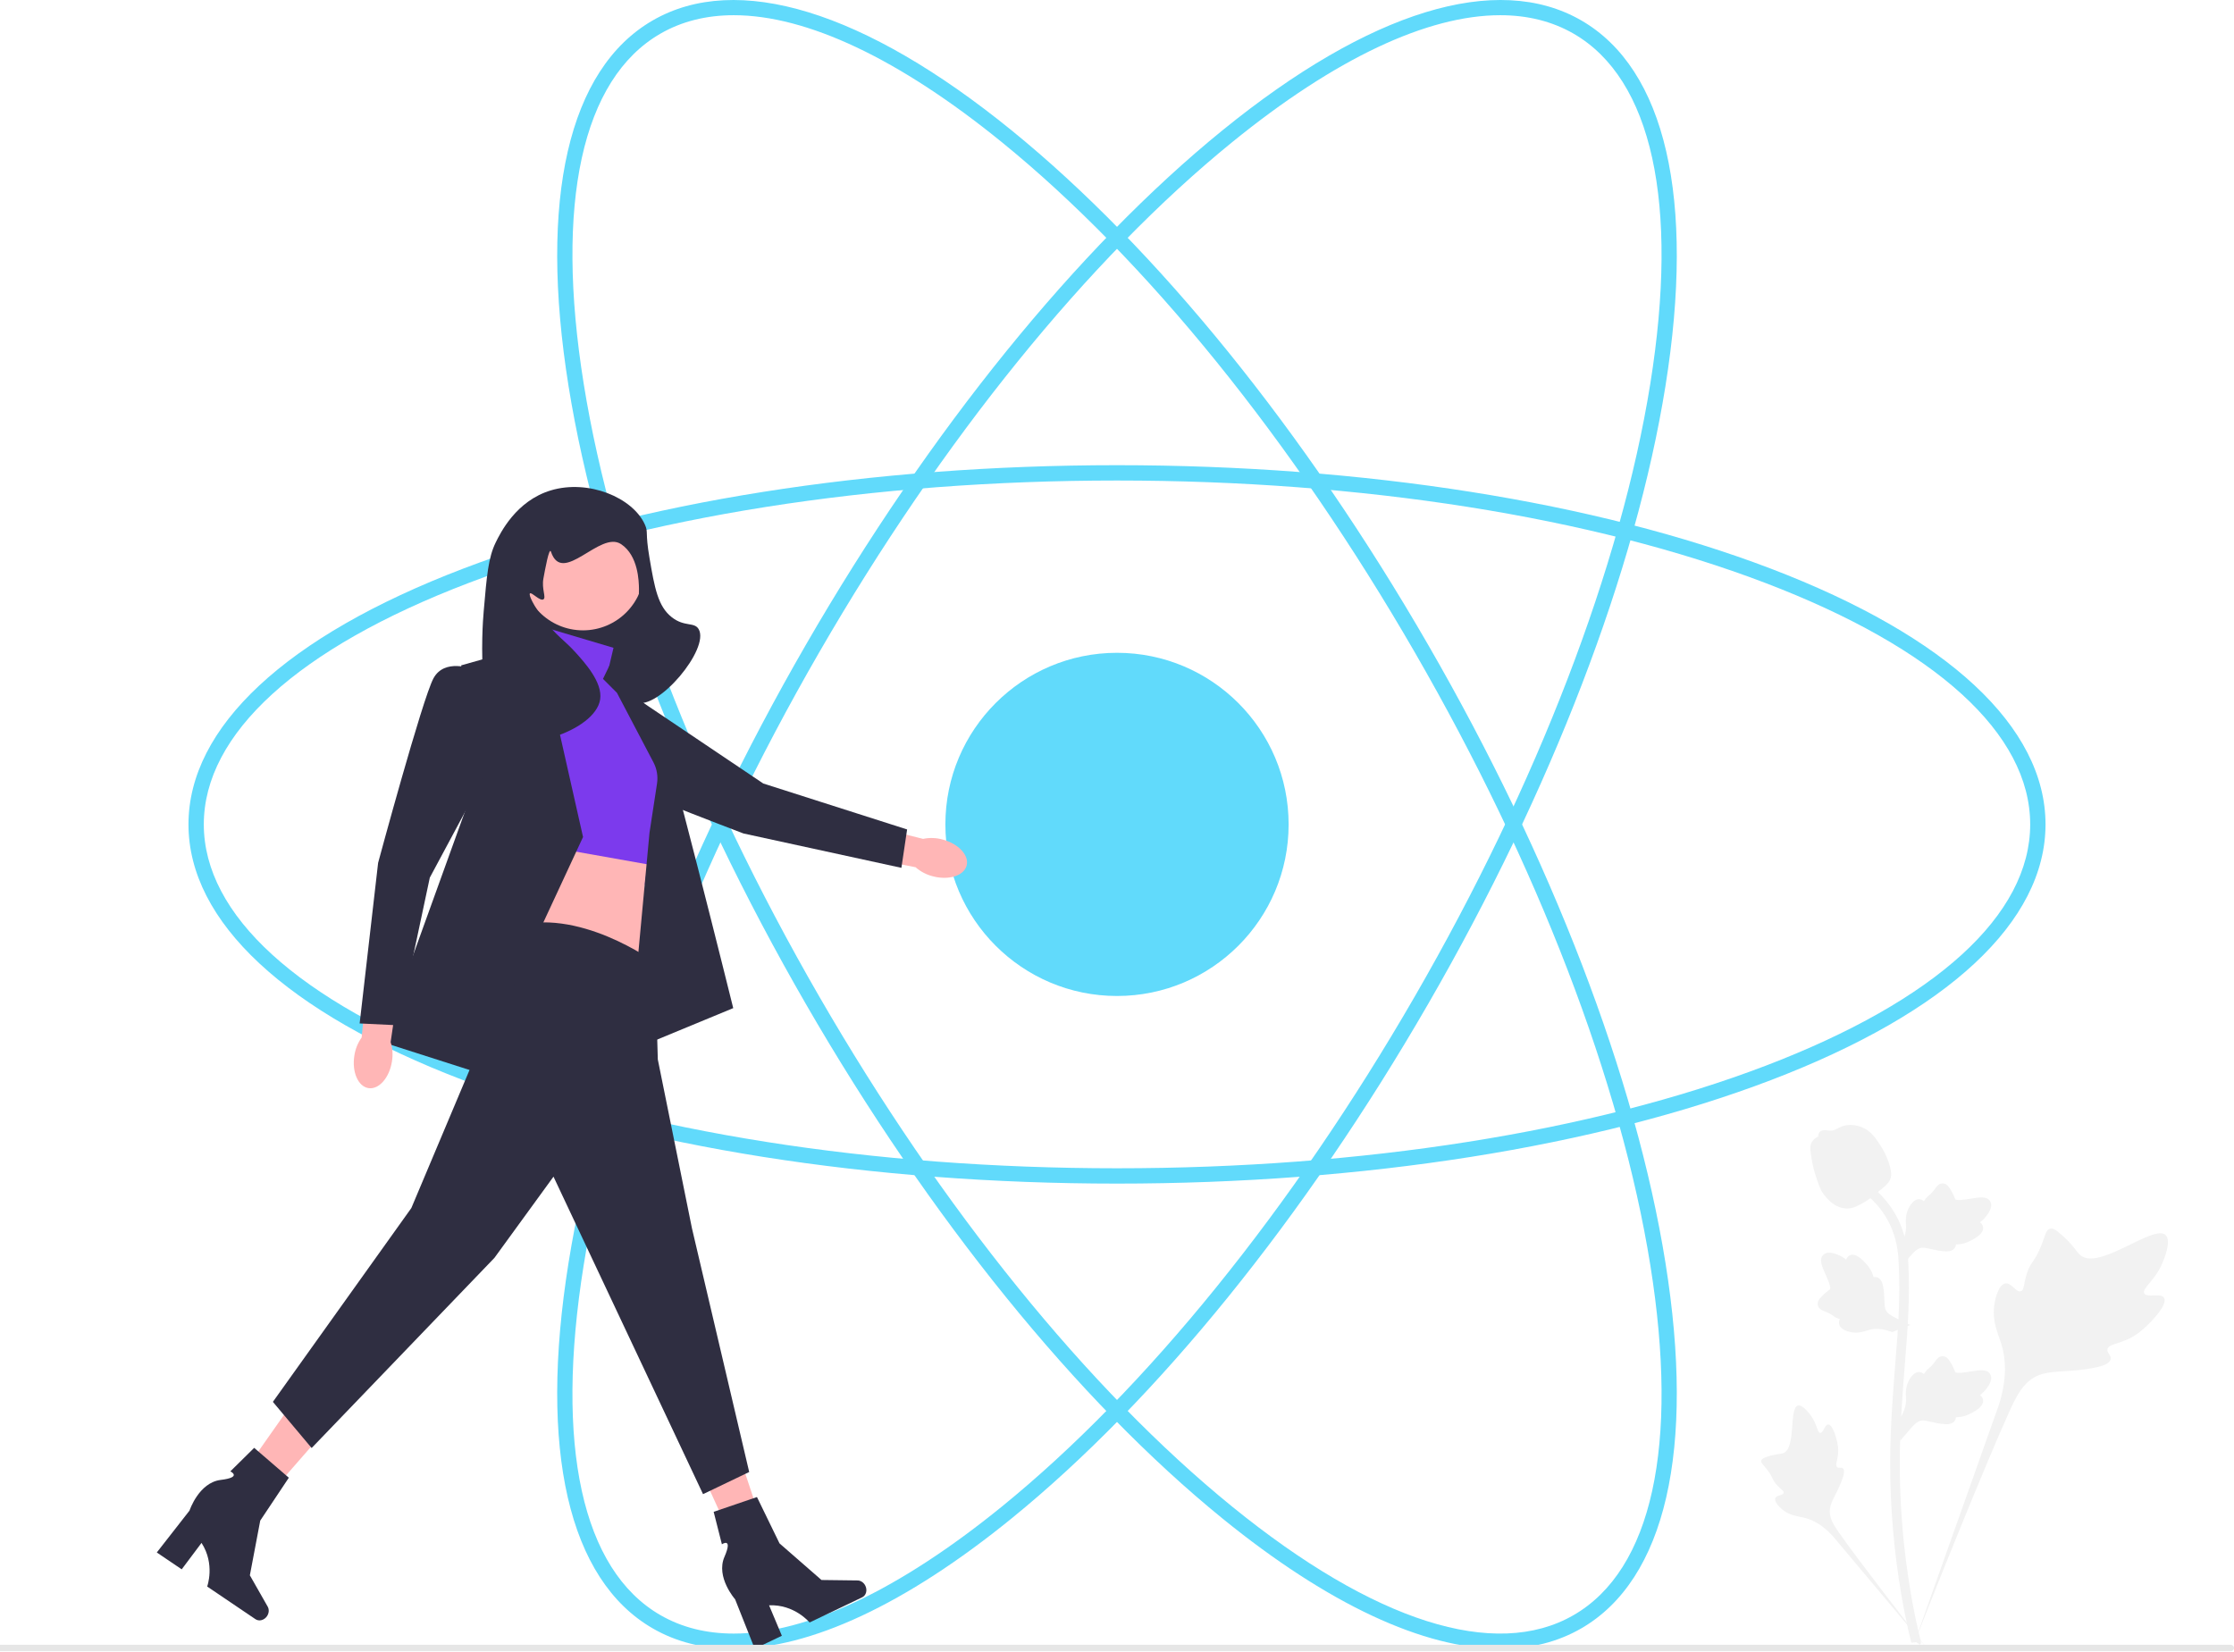
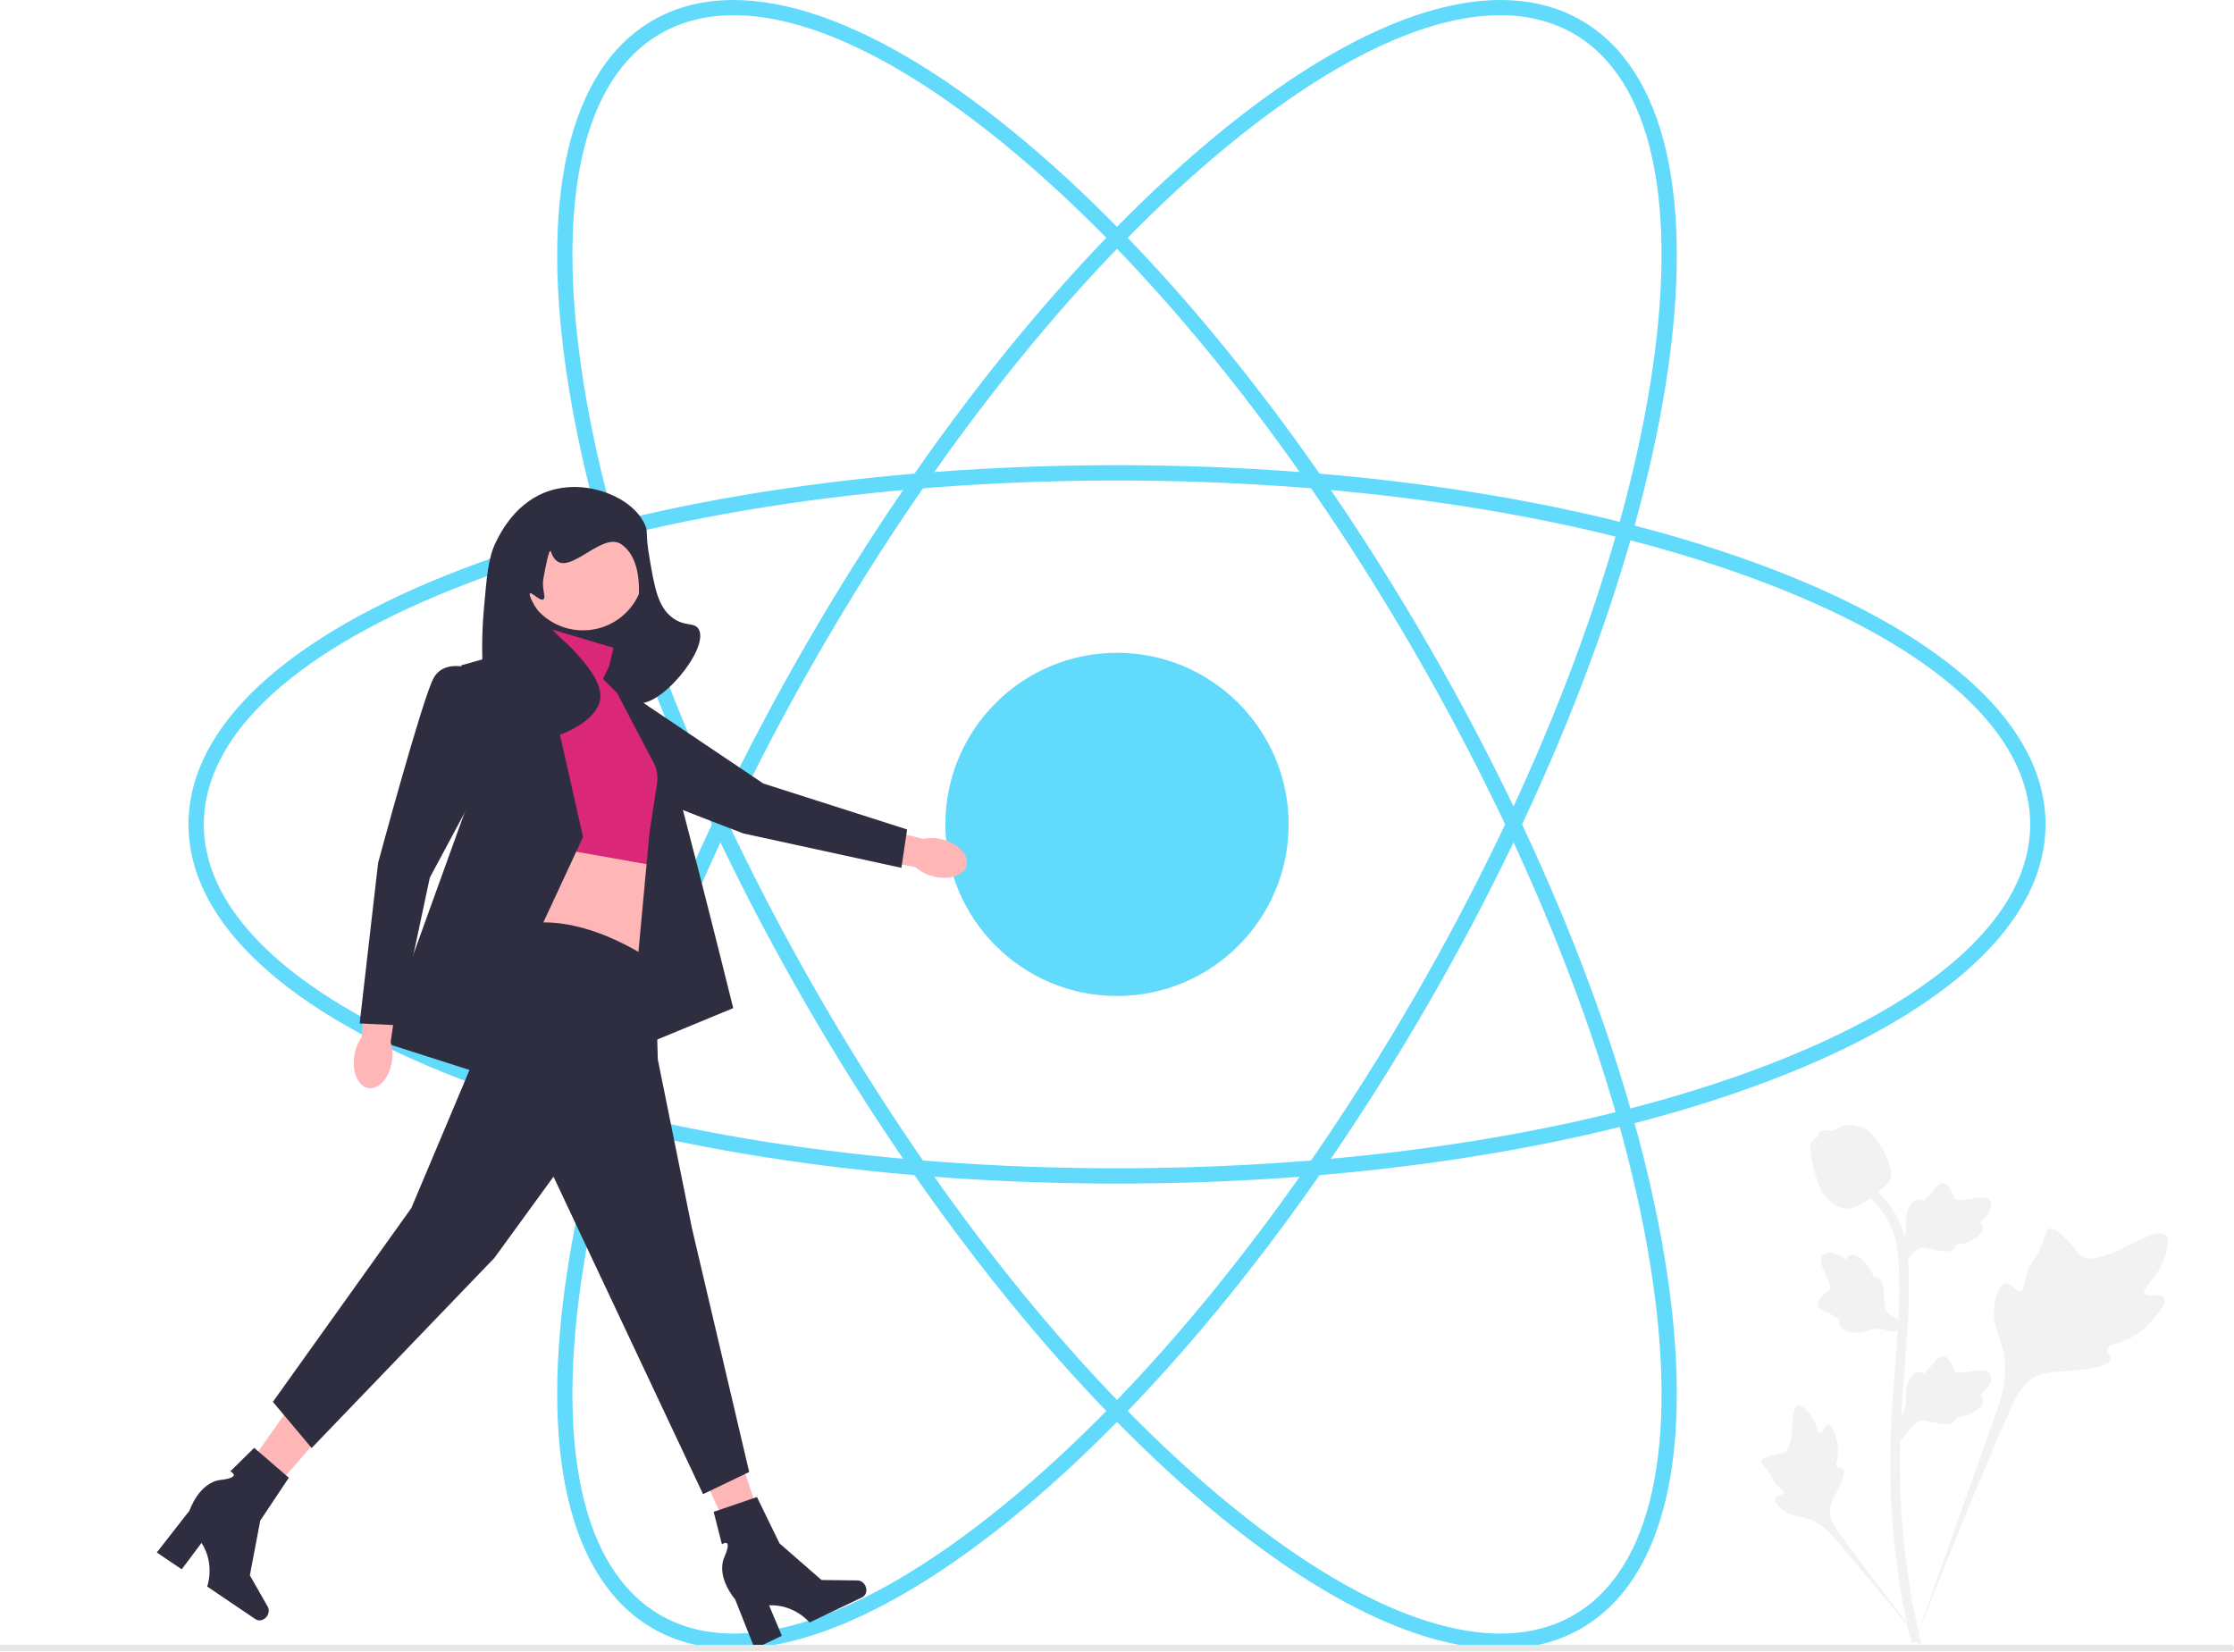
<svg xmlns="http://www.w3.org/2000/svg" width="583.04" height="431.02" viewBox="0 0 583.04 431.02">
  <g>
    <path d="M291.52,308.951c-64.433,0-125.038-9.592-170.652-27.008-46.222-17.648-71.678-41.355-71.678-66.755s25.456-49.105,71.678-66.754c45.614-17.416,106.22-27.008,170.652-27.008s125.038,9.592,170.652,27.008c46.222,17.648,71.677,41.355,71.677,66.754s-25.456,49.106-71.677,66.755c-45.615,17.416-106.22,27.008-170.652,27.008Zm0-183.524c-63.957,0-124.056,9.498-169.226,26.745-44.563,17.015-69.104,39.395-69.104,63.017s24.541,46.003,69.104,63.018c45.17,17.247,105.269,26.745,169.226,26.745s124.056-9.498,169.225-26.745c44.563-17.015,69.104-39.395,69.104-63.018s-24.541-46.002-69.104-63.017c-45.17-17.247-105.269-26.745-169.225-26.745Z" fill="#61dafb" />
    <path d="M391.642,430.378c-20.024,0-44.985-11.573-72.607-34.022-37.891-30.795-76.5-78.485-108.716-134.285-32.216-55.8-54.212-113.082-61.937-161.293-7.827-48.854-.024-82.752,21.972-95.452,21.996-12.699,55.255-2.507,93.649,28.697,37.891,30.795,76.5,78.485,108.716,134.285,32.216,55.8,54.212,113.082,61.937,161.294,7.827,48.854,.024,82.752-21.972,95.452-6.171,3.562-13.233,5.324-21.042,5.324ZM191.505,3.969c-7.139,0-13.562,1.594-19.149,4.82-20.458,11.812-27.569,44.255-20.022,91.355,7.649,47.742,29.473,104.538,61.451,159.926,31.979,55.388,70.253,102.686,107.774,133.181,37.017,30.086,68.67,40.151,89.127,28.338,20.458-11.812,27.569-44.255,20.022-91.354-7.649-47.742-29.473-104.538-61.451-159.927-31.979-55.388-70.253-102.686-107.775-133.181C234.576,15.259,210.504,3.969,191.505,3.969Z" fill="#61dafb" />
    <path d="M191.397,430.378c-7.812,0-14.869-1.761-21.042-5.324-21.996-12.7-29.799-46.599-21.972-95.452,7.724-48.212,29.72-105.494,61.937-161.294,32.216-55.8,70.825-103.49,108.716-134.285C357.43,2.817,390.69-7.375,412.685,5.325c21.996,12.699,29.799,46.598,21.972,95.452-7.724,48.211-29.72,105.494-61.937,161.293-32.216,55.8-70.825,103.49-108.716,134.285-27.62,22.448-52.584,34.022-72.607,34.022ZM391.535,3.969c-19,0-43.069,11.288-69.978,33.158-37.521,30.495-75.796,77.793-107.774,133.181-31.978,55.389-53.802,112.185-61.451,159.927-7.546,47.1-.436,79.543,20.022,91.354,5.586,3.226,12.012,4.819,19.149,4.82,19,.002,43.069-11.288,69.977-33.158,37.521-30.495,75.796-77.793,107.775-133.181,31.978-55.389,53.802-112.185,61.451-159.926,7.546-47.1,.436-79.543-20.022-91.355-5.586-3.225-12.012-4.82-19.149-4.82Z" fill="#61dafb" />
    <circle cx="291.52" cy="215.189" r="44.789" fill="#61dafb" />
  </g>
  <g>
    <path d="M564.784,338.786c-.844-1.424-4.497,.101-5.168-1.191-.669-1.287,2.725-3.249,4.663-7.73,.35-.808,2.553-5.9,.922-7.472-3.092-2.978-17.24,9.313-22.191,5.29-1.087-.883-1.846-2.645-5.134-5.506-1.308-1.138-2.099-1.652-2.865-1.461-1.086,.271-1.172,1.725-2.337,4.584-1.747,4.287-2.78,4.028-3.798,7.449-.756,2.539-.583,4.016-1.472,4.303-1.258,.407-2.416-2.286-4.011-2.045-1.627,.246-2.611,3.382-2.922,5.73-.583,4.406,1.035,7.313,1.932,10.371,.975,3.322,1.553,8.375-.698,15.528l-22.277,62.766c4.918-12.879,19.158-48.185,25.142-61.305,1.727-3.787,3.635-7.629,7.551-9.145,3.77-1.46,8.949-.588,15.55-2.179,.771-.186,2.911-.73,3.18-1.988,.223-1.04-1.036-1.621-.842-2.595,.259-1.307,2.734-1.323,5.775-2.831,2.144-1.063,3.48-2.328,4.629-3.415,.346-.328,5.495-5.262,4.371-7.157Z" fill="#f2f2f2" />
    <path d="M477.139,371.829c-.942,.004-1.248,2.236-2.076,2.193-.825-.043-.808-2.275-2.448-4.519-.296-.405-2.159-2.955-3.401-2.608-2.354,.658-.404,11.148-3.806,12.418-.747,.279-1.831,.143-4.184,.931-.936,.314-1.417,.554-1.544,.985-.18,.611,.508,1.073,1.575,2.47,1.6,2.094,1.175,2.527,2.56,4.013,1.028,1.104,1.803,1.445,1.687,1.964-.163,.735-1.819,.526-2.161,1.379-.349,.87,.907,2.257,1.969,3.087,1.994,1.557,3.888,1.602,5.647,2.044,1.912,.48,4.559,1.654,7.42,4.823l24.378,29.044c-4.902-6.13-18.122-23.306-22.835-30.028-1.36-1.941-2.696-3.985-2.31-6.345,.371-2.272,2.293-4.562,3.417-8.261,.131-.432,.481-1.639-.058-2.134-.446-.409-1.095,.041-1.517-.335-.567-.504,.14-1.724,.277-3.651,.097-1.359-.138-2.38-.341-3.258-.061-.265-.997-4.215-2.251-4.21Z" fill="#f2f2f2" />
    <path d="M495.939,376.049l-.568-5.068,.259-.384c1.2-1.777,1.812-3.512,1.819-5.159,.001-.262-.011-.524-.023-.79-.049-1.057-.11-2.371,.575-3.903,.384-.854,1.463-2.831,3.086-2.587,.437,.061,.767,.262,1.018,.497,.037-.059,.075-.117,.115-.181,.505-.771,.905-1.101,1.291-1.419,.296-.245,.602-.497,1.082-1.094,.21-.262,.374-.492,.513-.685,.42-.585,.968-1.282,1.935-1.27,1.033,.049,1.574,.903,1.932,1.468,.64,1.008,.93,1.735,1.122,2.217,.07,.176,.149,.374,.19,.436,.333,.489,3.038,.032,4.057-.135,2.289-.382,4.27-.712,5.087,.732,.585,1.033,.15,2.398-1.33,4.168-.461,.551-.952,.969-1.388,1.297,.361,.215,.684,.546,.815,1.065h0c.308,1.228-.748,2.459-3.137,3.663-.593,.301-1.392,.702-2.512,.896-.527,.091-1.002,.113-1.408,.125-.009,.235-.064,.489-.207,.751-.42,.771-1.293,1.138-2.61,1.05-1.449-.076-2.642-.352-3.694-.595-.919-.21-1.711-.389-2.332-.347-1.153,.093-2.041,1.016-3.083,2.212l-2.603,3.042Z" fill="#f2f2f2" />
    <path d="M498.572,345.873l-4.758,1.835-.437-.153c-2.023-.71-3.857-.862-5.452-.451-.254,.065-.504,.143-.759,.223-1.01,.316-2.266,.708-3.922,.434-.924-.155-3.11-.697-3.285-2.329-.052-.438,.059-.809,.222-1.111-.066-.021-.133-.042-.204-.065-.874-.293-1.295-.597-1.7-.889-.312-.224-.633-.456-1.332-.769-.307-.137-.571-.237-.793-.322-.672-.258-1.486-.611-1.719-1.549-.215-1.011,.474-1.751,.93-2.241,.813-.875,1.442-1.34,1.86-1.648,.153-.112,.324-.239,.373-.294,.389-.446-.74-2.947-1.159-3.891-.95-2.118-1.772-3.95-.582-5.106,.851-.828,2.282-.754,4.369,.229,.65,.307,1.179,.675,1.607,1.013,.117-.404,.354-.8,.823-1.058h0c1.11-.61,2.569,.099,4.339,2.105,.442,.498,1.033,1.169,1.504,2.203,.221,.487,.363,.941,.478,1.331,.229-.051,.49-.063,.779,.009,.852,.21,1.429,.962,1.678,2.258,.294,1.421,.329,2.645,.362,3.724,.03,.942,.058,1.753,.255,2.344,.382,1.091,1.5,1.717,2.922,2.421l3.603,1.746Z" fill="#f2f2f2" />
    <path d="M495.939,330.942l-.568-5.068,.259-.384c1.2-1.777,1.812-3.512,1.819-5.159,.001-.262-.011-.524-.023-.79-.049-1.057-.11-2.371,.575-3.903,.384-.854,1.463-2.831,3.086-2.587,.437,.061,.767,.262,1.018,.497,.037-.059,.075-.117,.115-.181,.505-.771,.905-1.101,1.291-1.419,.296-.245,.602-.497,1.082-1.094,.21-.262,.374-.492,.513-.685,.42-.585,.968-1.282,1.935-1.27,1.033,.049,1.574,.903,1.932,1.468,.64,1.008,.93,1.735,1.122,2.217,.07,.176,.149,.374,.19,.436,.333,.489,3.038,.032,4.057-.135,2.289-.382,4.27-.712,5.087,.732,.585,1.033,.15,2.398-1.33,4.168-.461,.551-.952,.969-1.388,1.297,.361,.215,.684,.546,.815,1.065h0c.308,1.228-.748,2.459-3.137,3.663-.593,.301-1.392,.702-2.512,.896-.527,.091-1.002,.113-1.408,.125-.009,.235-.064,.489-.207,.751-.42,.771-1.293,1.138-2.61,1.05-1.449-.076-2.642-.352-3.694-.595-.919-.21-1.711-.389-2.332-.347-1.153,.093-2.041,1.016-3.083,2.212l-2.603,3.042Z" fill="#f2f2f2" />
    <path d="M501.124,429.32l-1.062-.666-.257-1.226,.257,1.226-1.238,.142c-.02-.115-.087-.379-.188-.793-.554-2.266-2.244-9.162-3.654-20.023-.984-7.581-1.541-15.376-1.656-23.17-.115-7.807,.255-13.717,.551-18.467,.224-3.583,.496-6.994,.762-10.317,.71-8.878,1.379-17.265,.881-26.55-.11-2.073-.341-6.387-2.862-10.978-1.462-2.663-3.476-5.027-5.987-7.023l1.561-1.963c2.771,2.207,5,4.826,6.623,7.782,2.795,5.09,3.047,9.791,3.168,12.05,.507,9.449-.17,17.916-.887,26.88-.264,3.311-.536,6.708-.759,10.276-.294,4.706-.66,10.565-.546,18.271,.113,7.701,.663,15.4,1.634,22.886,1.392,10.724,3.058,17.517,3.605,19.749,.291,1.192,.352,1.441,.054,1.914Z" fill="#f2f2f2" />
    <path d="M482.075,315.456c-.103,0-.207-.002-.312-.01-2.134-.115-4.11-1.392-5.875-3.796-.827-1.131-1.251-2.42-2.095-4.992-.131-.396-.767-2.408-1.154-5.176-.253-1.808-.221-2.565,.137-3.233,.398-.744,1.041-1.263,1.766-1.613-.032-.24-.006-.487,.098-.739,.427-1.045,1.563-.908,2.177-.842,.311,.039,.699,.091,1.117,.069,.658-.032,1.012-.228,1.548-.521,.513-.281,1.15-.631,2.096-.825,1.865-.389,3.427,.139,3.942,.313,2.71,.903,4.046,3.01,5.593,5.45,.308,.489,1.367,2.271,2.065,4.713,.504,1.762,.433,2.545,.281,3.128-.308,1.197-1.036,1.882-2.885,3.394-1.931,1.583-2.9,2.376-3.732,2.858-1.937,1.118-3.153,1.821-4.768,1.821Z" fill="#f2f2f2" />
  </g>
  <g>
    <g>
-       <path id="b-86" d="M243.47,228.74c4.166,1.099,8.11-.159,8.809-2.811,.699-2.651-2.111-5.691-6.279-6.79-1.659-.462-3.404-.52-5.09-.169l-17.71-4.434-1.904,8.355,17.661,3.484c1.294,1.137,2.841,1.948,4.512,2.364Z" fill="#ffb6b6" />
+       <path id="b-171" d="M243.47,228.74c4.166,1.099,8.11-.159,8.809-2.811,.699-2.651-2.111-5.691-6.279-6.79-1.659-.462-3.404-.52-5.09-.169l-17.71-4.434-1.904,8.355,17.661,3.484c1.294,1.137,2.841,1.948,4.512,2.364Z" fill="#ffb6b6" />
      <path d="M146.133,188.062s-3.597,6.903,1.389,10.308,46.502,19.186,46.502,19.186l41.23,8.973,1.488-10.02-37.538-11.993-31.304-21.053-21.767,4.599Z" fill="#2f2e41" />
    </g>
    <g>
      <polygon points="195.229 410.87 202.222 407.724 191.212 374.816 180.892 379.457 195.229 410.87" fill="#ffb6b6" />
      <path d="M225.854,413.944h0c.559,1.168,.183,2.512-.839,3.001l-13.725,6.567s-3.948-4.783-10.573-4.484l3.336,7.947-7.08,3.388-5.117-12.897s-5.091-5.774-2.791-11.071c2.299-5.297-.659-3.297-.659-3.297l-2.151-8.469,11.301-3.861,5.884,12.094,10.954,9.558,9.416,.118c.838,.01,1.642,.563,2.045,1.407l0-0Z" fill="#2f2e41" />
    </g>
    <g>
      <polygon points="56.861 393.879 63.109 398.323 85.938 372.188 76.717 365.63 56.861 393.879" fill="#ffb6b6" />
      <path d="M69.689,421.858h0c-.725,1.073-2.075,1.428-3.014,.793l-12.604-8.522s2.131-5.825-1.476-11.39l-5.171,6.896-6.502-4.396,8.541-10.935s2.409-7.311,8.142-8.005c5.733-.694,2.512-2.235,2.512-2.235l6.22-6.137,9.044,7.799-7.461,11.19-2.709,14.283,4.658,8.184c.415,.728,.344,1.701-.18,2.476l0,0Z" fill="#2f2e41" />
    </g>
    <rect x="134.654" y="143.321" width="32.834" height="45.092" fill="#2f2e41" />
-     <path d="M160.115,169.095l-17.828-5.3-3.373,9.155-.482,55.892s25.537-5.782,31.319,3.855l1.927-17.346s6.264-8.673,.964-19.755c-5.3-11.082-10.297-16.079-10.297-16.079l-4.158-2.231,1.927-8.191Z" fill="#7c3aed" />
+     <path d="M160.115,169.095l-17.828-5.3-3.373,9.155-.482,55.892s25.537-5.782,31.319,3.855l1.927-17.346s6.264-8.673,.964-19.755c-5.3-11.082-10.297-16.079-10.297-16.079l-4.158-2.231,1.927-8.191Z" fill="#db2777" />
    <path d="M139.637,220.41l-2.409,24.573,31.801,6.746s-2.409-21.201,.482-26.019l-29.873-5.3Z" fill="#ffb6b6" />
    <path d="M170.956,251.247s-20.237-14.937-37.583-9.155c0,0-20.478,12.769-9.878,34.933l-16.141,38.306-36.137,50.592,10.118,12.046,47.701-49.629,15.419-21.201,39.028,82.875,12.046-5.782-14.937-63.602-8.914-44.088-.723-25.296Z" fill="#2f2e41" />
    <polygon points="123.736 279.675 99.645 271.966 122.773 207.882 120.364 173.672 140.768 167.917 152.164 218.482 123.736 279.675" fill="#2f2e41" />
    <path d="M161.014,180.848l-3.642-3.642,1.624-3.357s10.514,10.905,12.442,13.796,19.925,75.502,19.925,75.502l-27.152,11.227,5.3-57.013,1.962-12.824c.29-1.896-.034-3.836-.926-5.534l-9.533-18.155Z" fill="#2f2e41" />
    <circle cx="152.152" cy="148.56" r="15.977" fill="#ffb6b6" />
    <path d="M162.089,142.029c-5.482-3.656-15.293,10.985-18.293,1.985-.468-1.403-1.568,4.805-1.971,6.977-.511,2.759,.782,4.962,0,5.456-.884,.558-3.05-1.932-3.507-1.559-.447,.365,.99,3.259,3.507,6.625,3.341,4.467,5.435,5.555,8.183,8.573,2.559,2.81,7.294,8.01,6.625,12.47-1.258,8.388-21.741,14.871-28.058,8.573-1.512-1.508-1.808-4.923-2.338-11.691-.789-10.072-.193-17.63,0-19.874,.804-9.343,1.206-14.015,3.118-17.926,1.22-2.497,5.33-10.907,14.418-13.639,9.763-2.935,21.382,1.85,24.55,8.963,.915,2.055,.026,1.836,1.169,8.573,1.353,7.973,2.229,12.758,5.845,15.588,3.322,2.6,5.886,1.147,7.014,3.118,2.927,5.112-10.656,21.289-16.367,19.095-3.441-1.322-3.745-9.206-3.507-12.86,.512-7.868,4.41-9.537,4.287-16.757-.033-1.91-.149-8.671-4.676-11.691Z" fill="#2f2e41" />
    <g>
-       <path id="c-87" d="M92.482,275.542c-.678,4.255,.967,8.053,3.675,8.485,2.708,.431,5.452-2.668,6.13-6.924,.294-1.696,.178-3.439-.339-5.081l2.647-18.063-8.503-1.061-1.706,17.92c-1.002,1.401-1.655,3.021-1.903,4.725Z" fill="#ffb6b6" />
+       <path id="c-172" d="M92.482,275.542c-.678,4.255,.967,8.053,3.675,8.485,2.708,.431,5.452-2.668,6.13-6.924,.294-1.696,.178-3.439-.339-5.081l2.647-18.063-8.503-1.061-1.706,17.92c-1.002,1.401-1.655,3.021-1.903,4.725Z" fill="#ffb6b6" />
      <path d="M123.255,174.636s-7.227-2.891-10.118,2.409-14.455,48.183-14.455,48.183l-4.818,41.919,10.118,.482,8.191-38.546,17.828-33.246-6.746-21.201Z" fill="#2f2e41" />
    </g>
  </g>
  <path d="M583.04,430.18h0c0,.464-.376,.84-.84,.84H0v-1.68H582.2c.464,0,.84,.376,.84,.84Z" fill="#e6e6e6" />
</svg>
